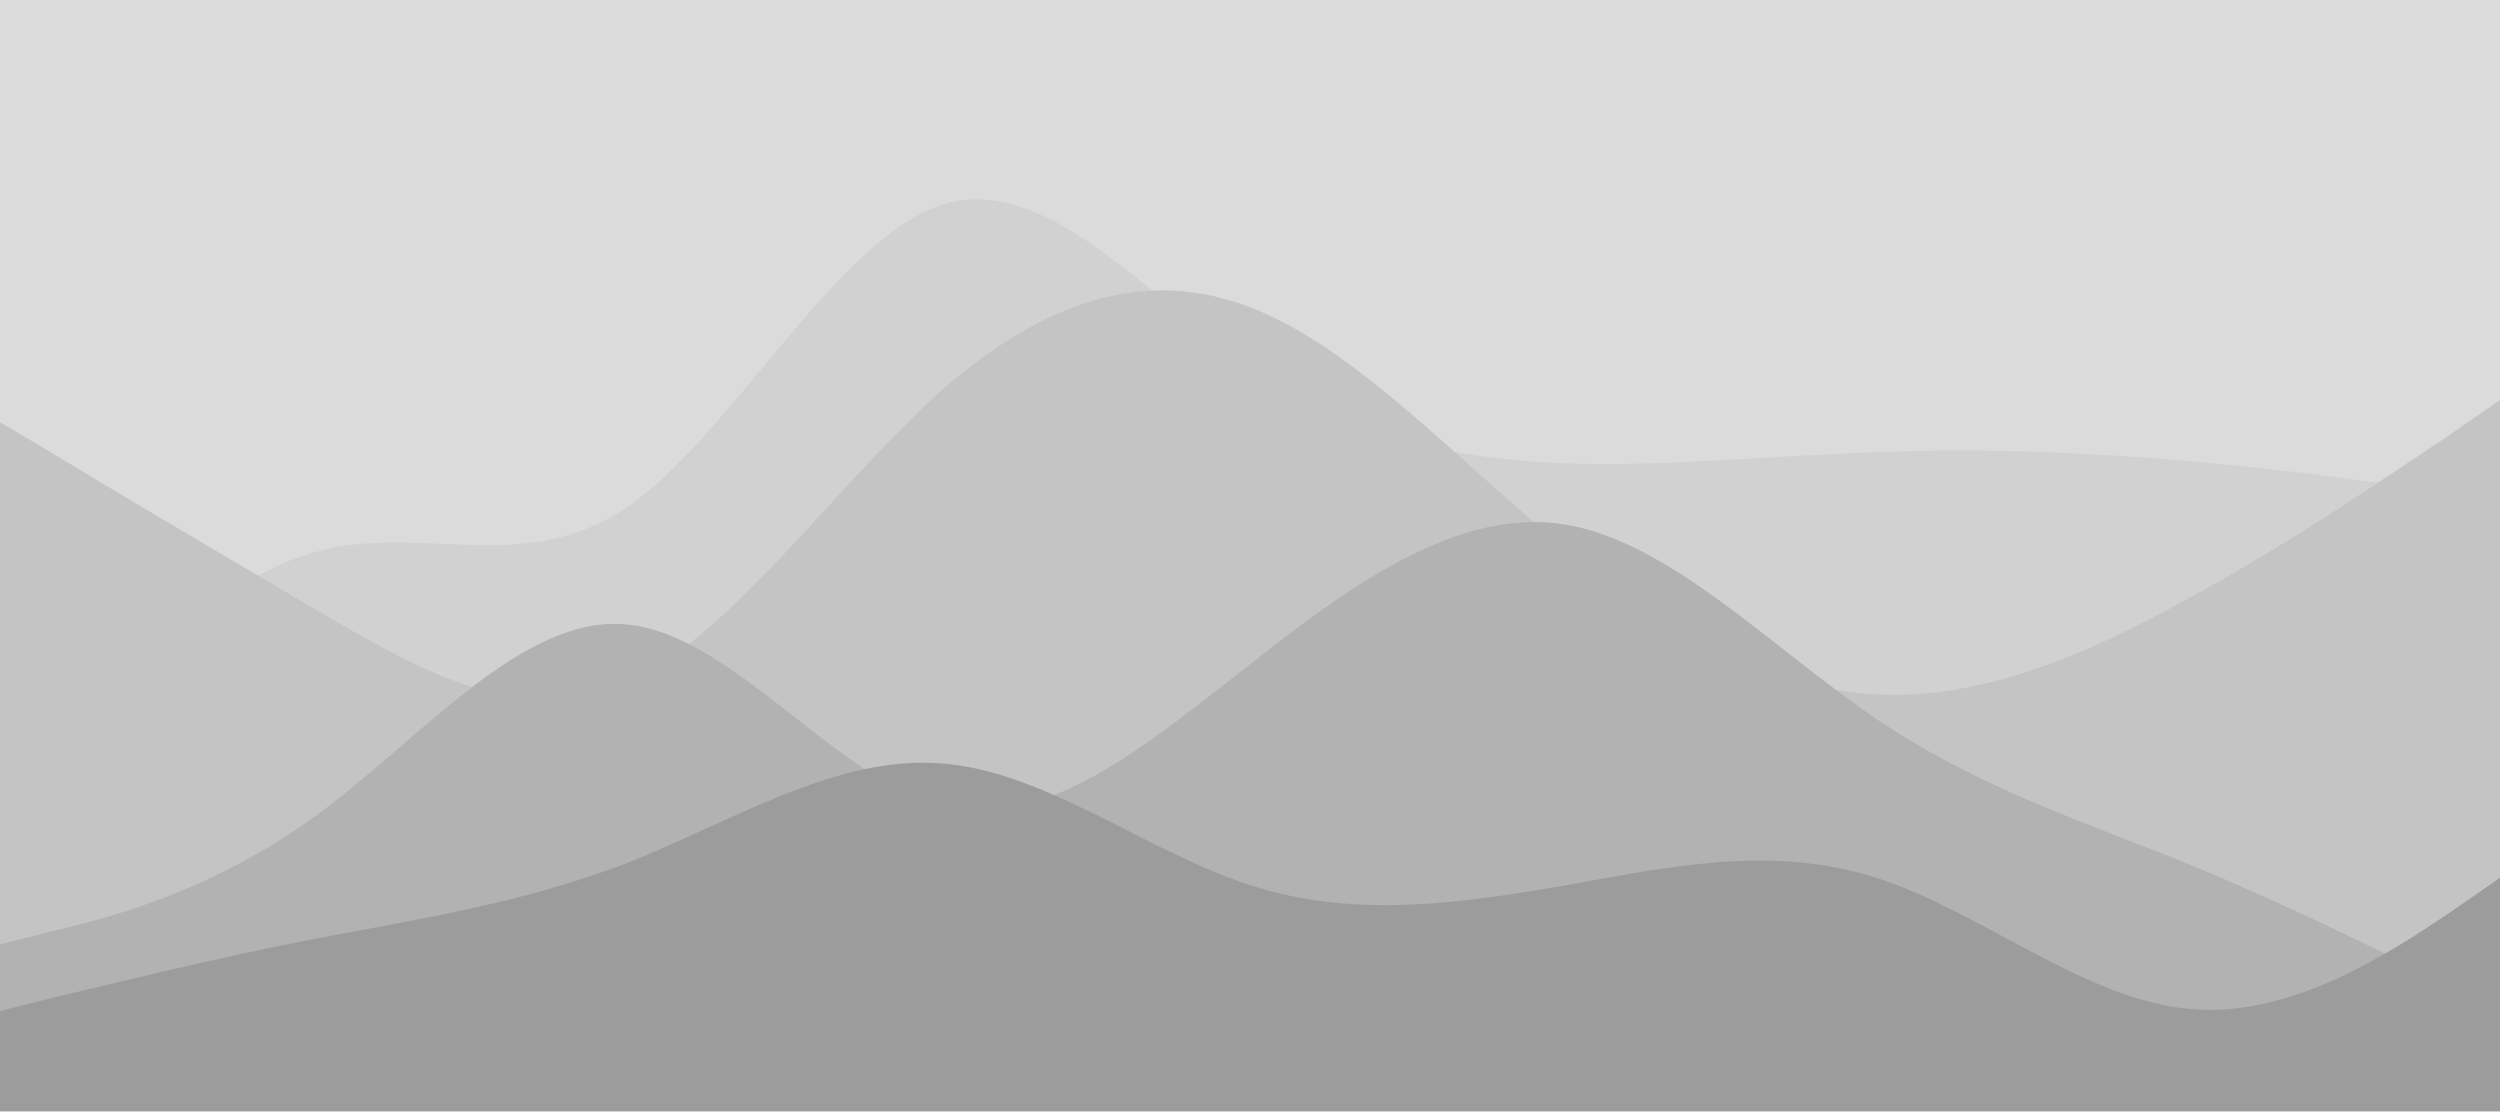
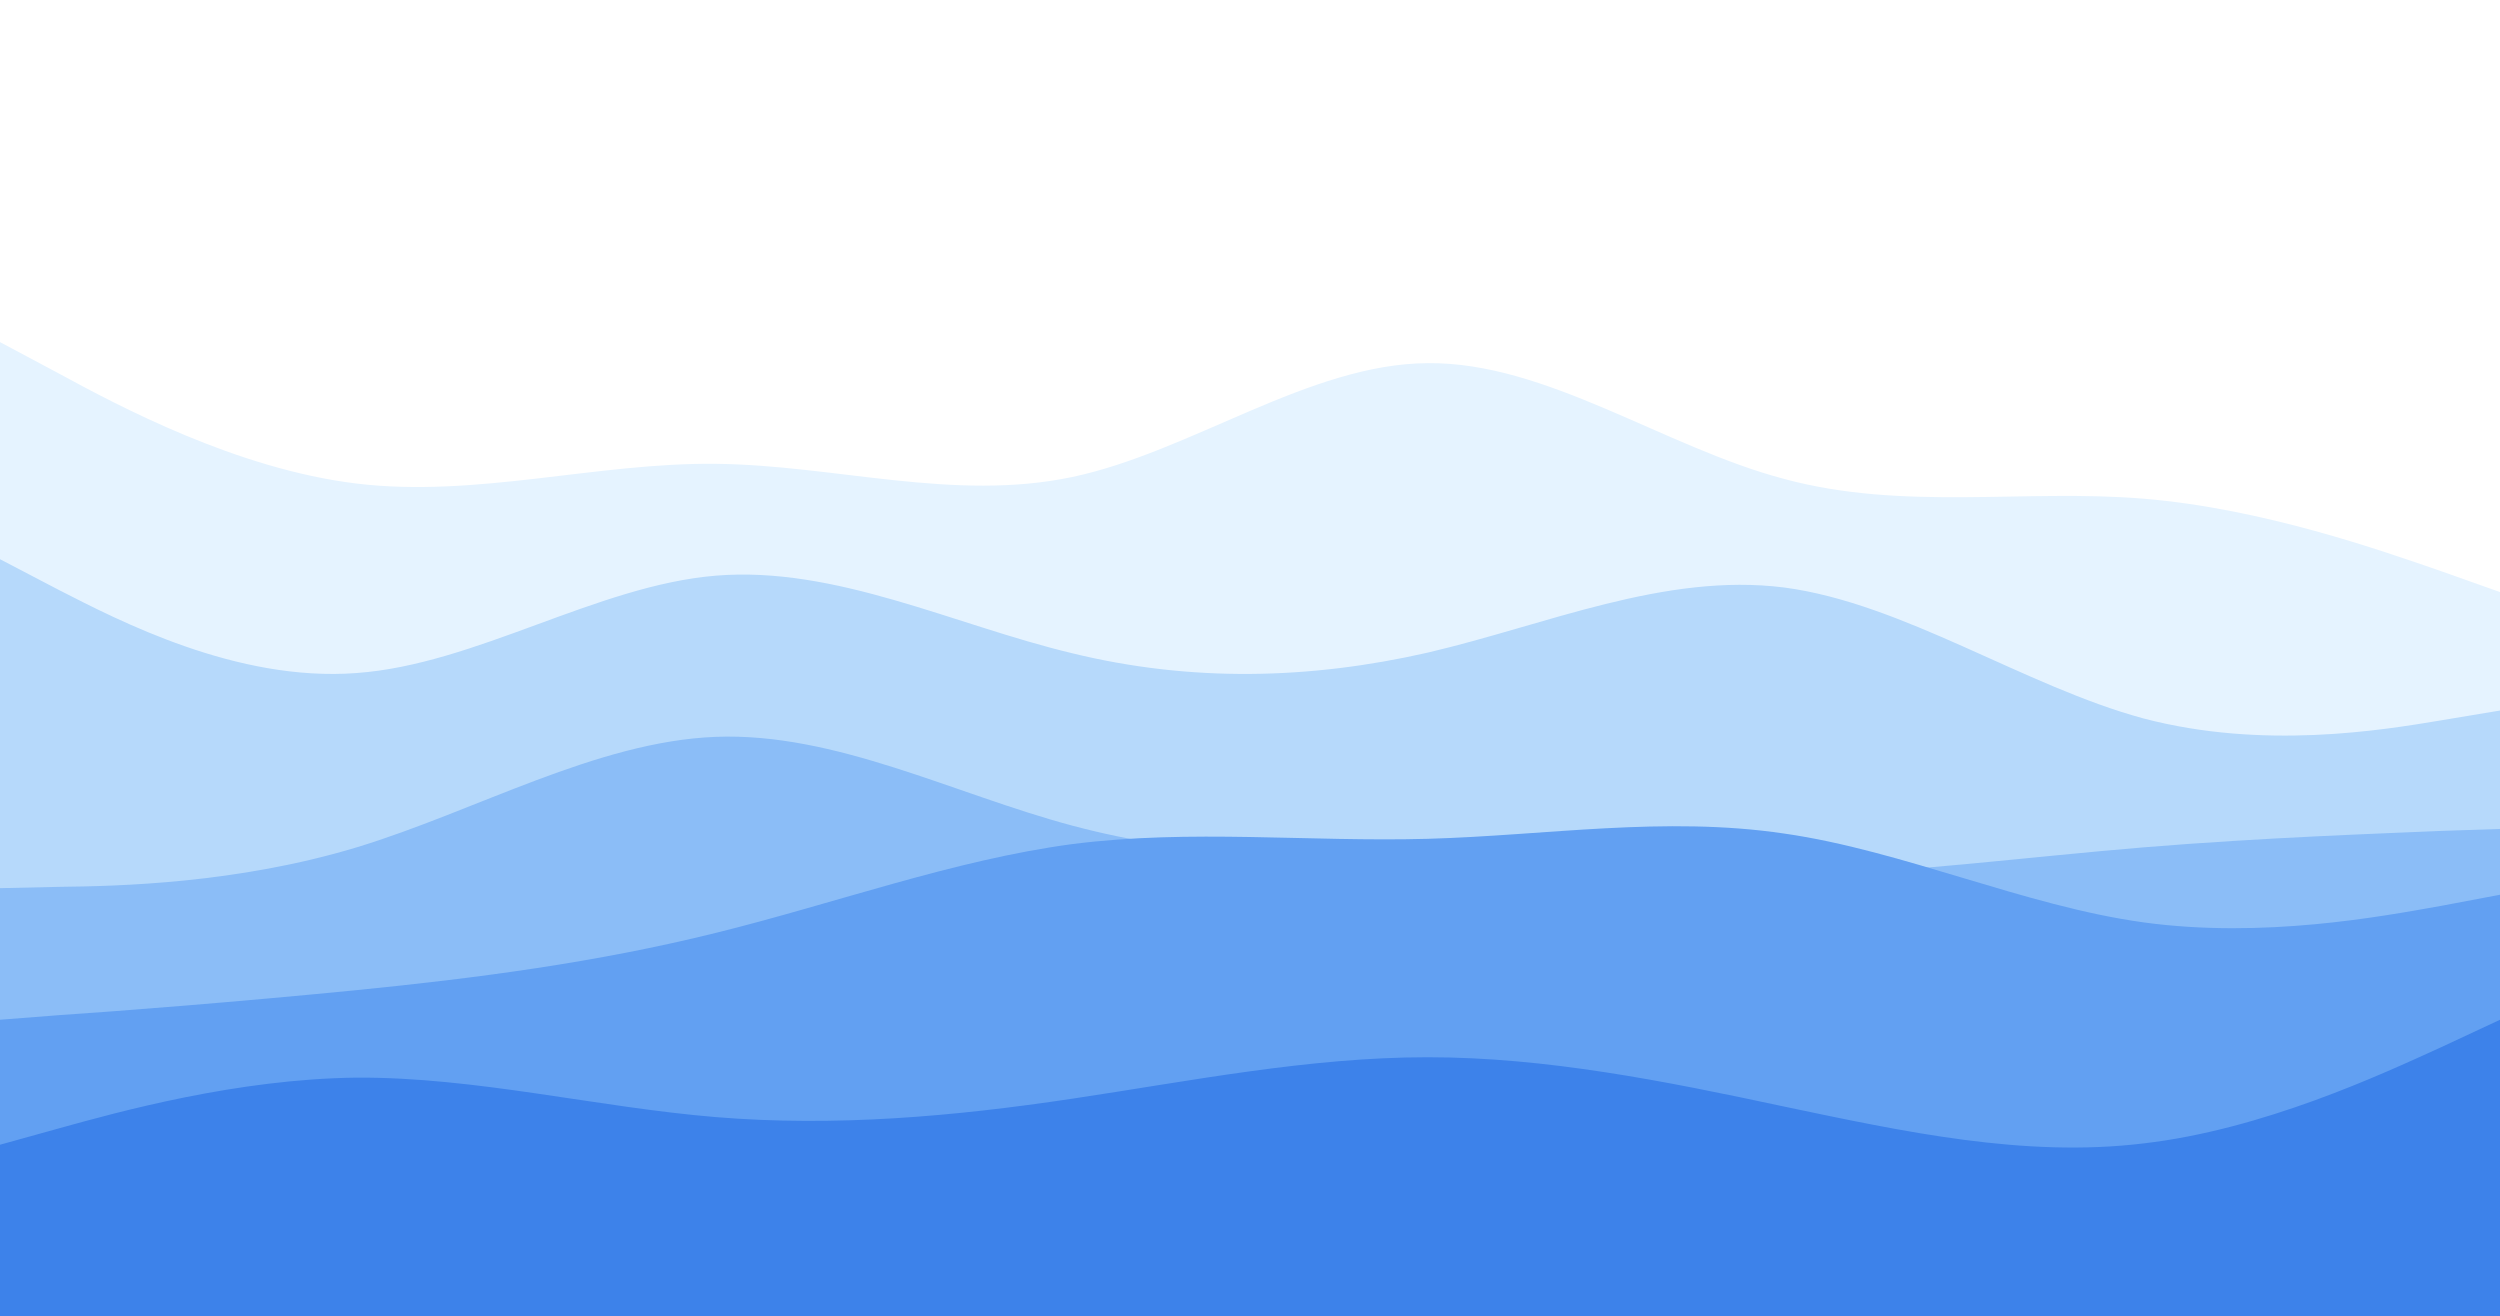
- <svg xmlns="http://www.w3.org/2000/svg" width="360" height="160" preserveAspectRatio="none" viewBox="0 0 360 160" fill="none">
-   <g clip-path="url(#clip0_41_15)">
-     <path d="M360 0H0V160H360V0Z" fill="#DBDBDB" />
-     <path d="M0 116.8L7.579 108.48C15.158 100.32 30.316 83.68 45.284 79.52C60.347 75.2 75.126 83.2 90.189 73.12C105.158 62.88 120.316 34.72 135.284 29.6C150.347 24.48 165.126 42.72 180.189 53.12C195.158 63.52 210.316 66.08 225.284 66.72C240.347 67.2 255.126 65.6 270.189 65.12C285.158 64.48 300.316 65.12 315.284 66.4C330.347 67.68 345.126 69.92 352.611 70.88L360 72V161.6H352.611C345.126 161.6 330.347 161.6 315.284 161.6C300.316 161.6 285.158 161.6 270.189 161.6C255.126 161.6 240.347 161.6 225.284 161.6C210.316 161.6 195.158 161.6 180.189 161.6C165.126 161.6 150.347 161.6 135.284 161.6C120.316 161.6 105.158 161.6 90.189 161.6C75.126 161.6 60.347 161.6 45.284 161.6C30.316 161.6 15.158 161.6 7.579 161.6H0V116.8Z" fill="#d1d1d1" />
-     <path d="M0 60.8L7.579 65.28C15.158 69.92 30.316 78.88 45.284 87.68C60.347 96.48 75.126 105.12 90.189 98.4C105.158 91.68 120.316 69.92 135.284 56.48C150.347 43.2 165.126 38.4 180.189 44.32C195.158 50.08 210.316 66.72 225.284 78.88C240.347 91.2 255.126 99.2 270.189 100C285.158 100.8 300.316 94.4 315.284 86.08C330.347 77.92 345.126 67.68 352.611 62.72L360 57.6V161.6H352.611C345.126 161.6 330.347 161.6 315.284 161.6C300.316 161.6 285.158 161.6 270.189 161.6C255.126 161.6 240.347 161.6 225.284 161.6C210.316 161.6 195.158 161.6 180.189 161.6C165.126 161.6 150.347 161.6 135.284 161.6C120.316 161.6 105.158 161.6 90.189 161.6C75.126 161.6 60.347 161.6 45.284 161.6C30.316 161.6 15.158 161.6 7.579 161.6H0V60.8Z" fill="#C4C4C4" />
-     <path d="M0 136L7.579 134.08C15.158 132.32 30.316 128.48 45.284 117.6C60.347 106.72 75.126 88.48 90.189 89.92C105.158 91.2 120.316 112 135.284 116C150.347 120 165.126 107.2 180.189 95.52C195.158 83.68 210.316 73.12 225.284 75.52C240.347 77.92 255.126 93.28 270.189 103.52C285.158 113.6 300.316 118.4 315.284 124.48C330.347 130.72 345.126 138.08 352.611 141.92L360 145.6V161.6H352.611C345.126 161.6 330.347 161.6 315.284 161.6C300.316 161.6 285.158 161.6 270.189 161.6C255.126 161.6 240.347 161.6 225.284 161.6C210.316 161.6 195.158 161.6 180.189 161.6C165.126 161.6 150.347 161.6 135.284 161.6C120.316 161.6 105.158 161.6 90.189 161.6C75.126 161.6 60.347 161.6 45.284 161.6C30.316 161.6 15.158 161.6 7.579 161.6H0V136Z" fill="#B2B2B2" />
-     <path d="M0 145.6L7.579 143.68C15.158 141.92 30.316 138.08 45.284 135.2C60.347 132.32 75.126 130.08 90.189 124.32C105.158 118.4 120.316 108.8 135.284 109.92C150.347 110.88 165.126 122.72 180.189 127.52C195.158 132.32 210.316 130.08 225.284 127.52C240.347 124.8 255.126 121.6 270.189 126.4C285.158 131.2 300.316 144 315.284 145.28C330.347 146.72 345.126 136.48 352.611 131.52L360 126.4V161.6H352.611C345.126 161.6 330.347 161.6 315.284 161.6C300.316 161.6 285.158 161.6 270.189 161.6C255.126 161.6 240.347 161.6 225.284 161.6C210.316 161.6 195.158 161.6 180.189 161.6C165.126 161.6 150.347 161.6 135.284 161.6C120.316 161.6 105.158 161.6 90.189 161.6C75.126 161.6 60.347 161.6 45.284 161.6C30.316 161.6 15.158 161.6 7.579 161.6H0V145.6Z" fill="#9C9C9C" />
-   </g>
-   <defs>
-     <clipPath id="clip0_41_15">
-       <rect width="360" height="160" fill="white" />
-     </clipPath>
-   </defs>
+ <svg xmlns="http://www.w3.org/2000/svg" id="visual" viewBox="0 0 380 200" width="380" height="200" preserveAspectRatio="none" version="1.1">
+   <rect x="0" y="0" width="380" height="200" fill="#ffffff" />
+   <path d="M0 52L9 56.8C18 61.7 36 71.3 54.2 73.5C72.3 75.7 90.7 70.3 108.8 70.5C127 70.7 145 76.3 163 72.5C181 68.7 199 55.3 217 55.2C235 55 253 68 271.2 72.8C289.3 77.7 307.7 74.3 325.8 75.8C344 77.3 362 83.7 371 86.8L380 90L380 201L371 201C362 201 344 201 325.8 201C307.7 201 289.3 201 271.2 201C253 201 235 201 217 201C199 201 181 201 163 201C145 201 127 201 108.8 201C90.7 201 72.3 201 54.2 201C36 201 18 201 9 201L0 201Z" fill="#e5f3ff" />
+   <path d="M0 85L9 89.7C18 94.3 36 103.7 54.2 102.3C72.3 101 90.7 89 108.8 87.5C127 86 145 95 163 99.3C181 103.7 199 103.3 217 99.2C235 95 253 87 271.2 89.3C289.3 91.7 307.7 104.3 325.8 109.2C344 114 362 111 371 109.5L380 108L380 201L371 201C362 201 344 201 325.8 201C307.7 201 289.3 201 271.2 201C253 201 235 201 217 201C199 201 181 201 163 201C145 201 127 201 108.8 201C90.7 201 72.3 201 54.2 201C36 201 18 201 9 201L0 201Z" fill="#b6d9fb" />
+   <path d="M0 135L9 134.8C18 134.7 36 134.3 54.2 128.8C72.3 123.3 90.7 112.7 108.8 112C127 111.3 145 120.7 163 125.5C181 130.3 199 130.7 217 131.5C235 132.3 253 133.7 271.2 133.2C289.3 132.7 307.7 130.3 325.8 128.8C344 127.3 362 126.7 371 126.3L380 126L380 201L371 201C362 201 344 201 325.8 201C307.7 201 289.3 201 271.2 201C253 201 235 201 217 201C199 201 181 201 163 201C145 201 127 201 108.8 201C90.7 201 72.3 201 54.2 201C36 201 18 201 9 201L0 201Z" fill="#8bbdf7" />
+   <path d="M0 155L9 154.3C18 153.7 36 152.3 54.2 150.5C72.3 148.7 90.7 146.3 108.8 141.8C127 137.3 145 130.7 163 128.3C181 126 199 128 217 127.5C235 127 253 124 271.2 126.7C289.3 129.3 307.7 137.7 325.8 140.2C344 142.7 362 139.3 371 137.7L380 136L380 201L371 201C362 201 344 201 325.8 201C307.7 201 289.3 201 271.2 201C253 201 235 201 217 201C199 201 181 201 163 201C145 201 127 201 108.8 201C90.7 201 72.3 201 54.2 201C36 201 18 201 9 201L0 201Z" fill="#62a0f2" />
+   <path d="M0 174L9 171.5C18 169 36 164 54.2 163.8C72.3 163.7 90.7 168.3 108.8 169.8C127 171.3 145 169.7 163 167C181 164.3 199 160.7 217 160.7C235 160.7 253 164.3 271.2 168.2C289.3 172 307.7 176 325.8 173.8C344 171.7 362 163.3 371 159.2L380 155L380 201L371 201C362 201 344 201 325.8 201C307.7 201 289.3 201 271.2 201C253 201 235 201 217 201C199 201 181 201 163 201C145 201 127 201 108.8 201C90.7 201 72.3 201 54.2 201C36 201 18 201 9 201L0 201Z" fill="#3d82ea" />
</svg>
